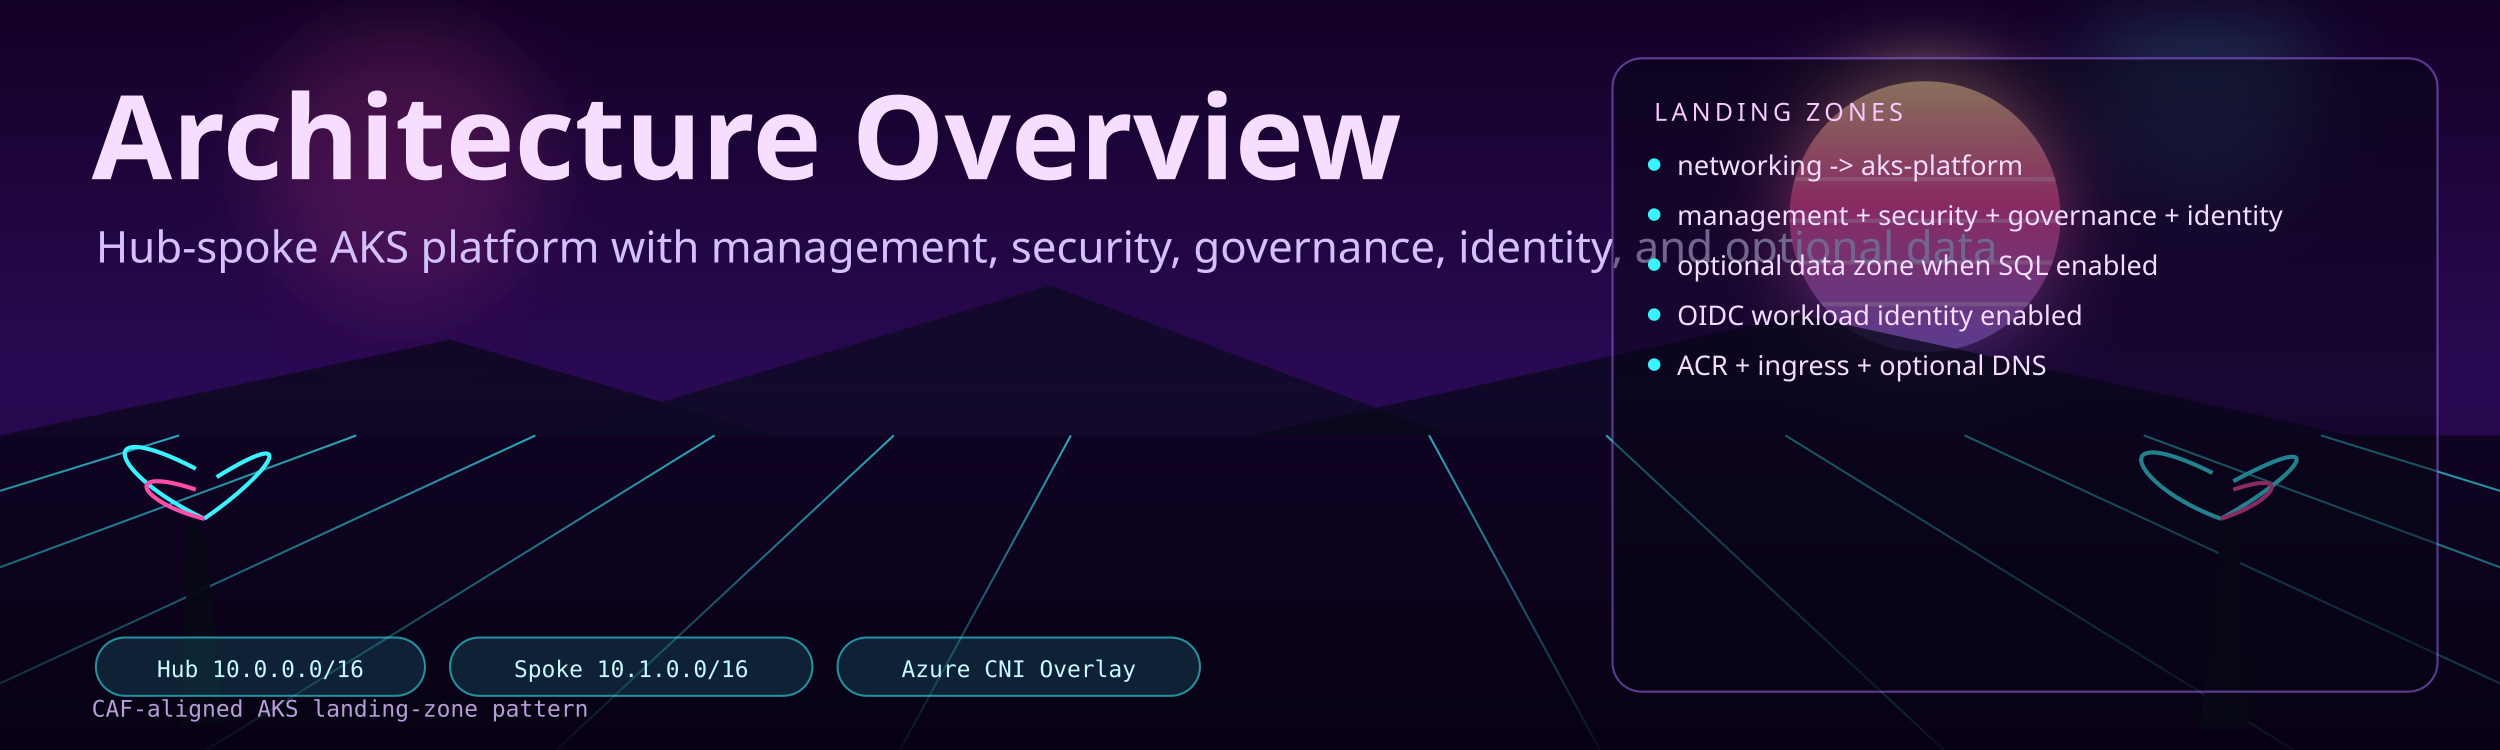
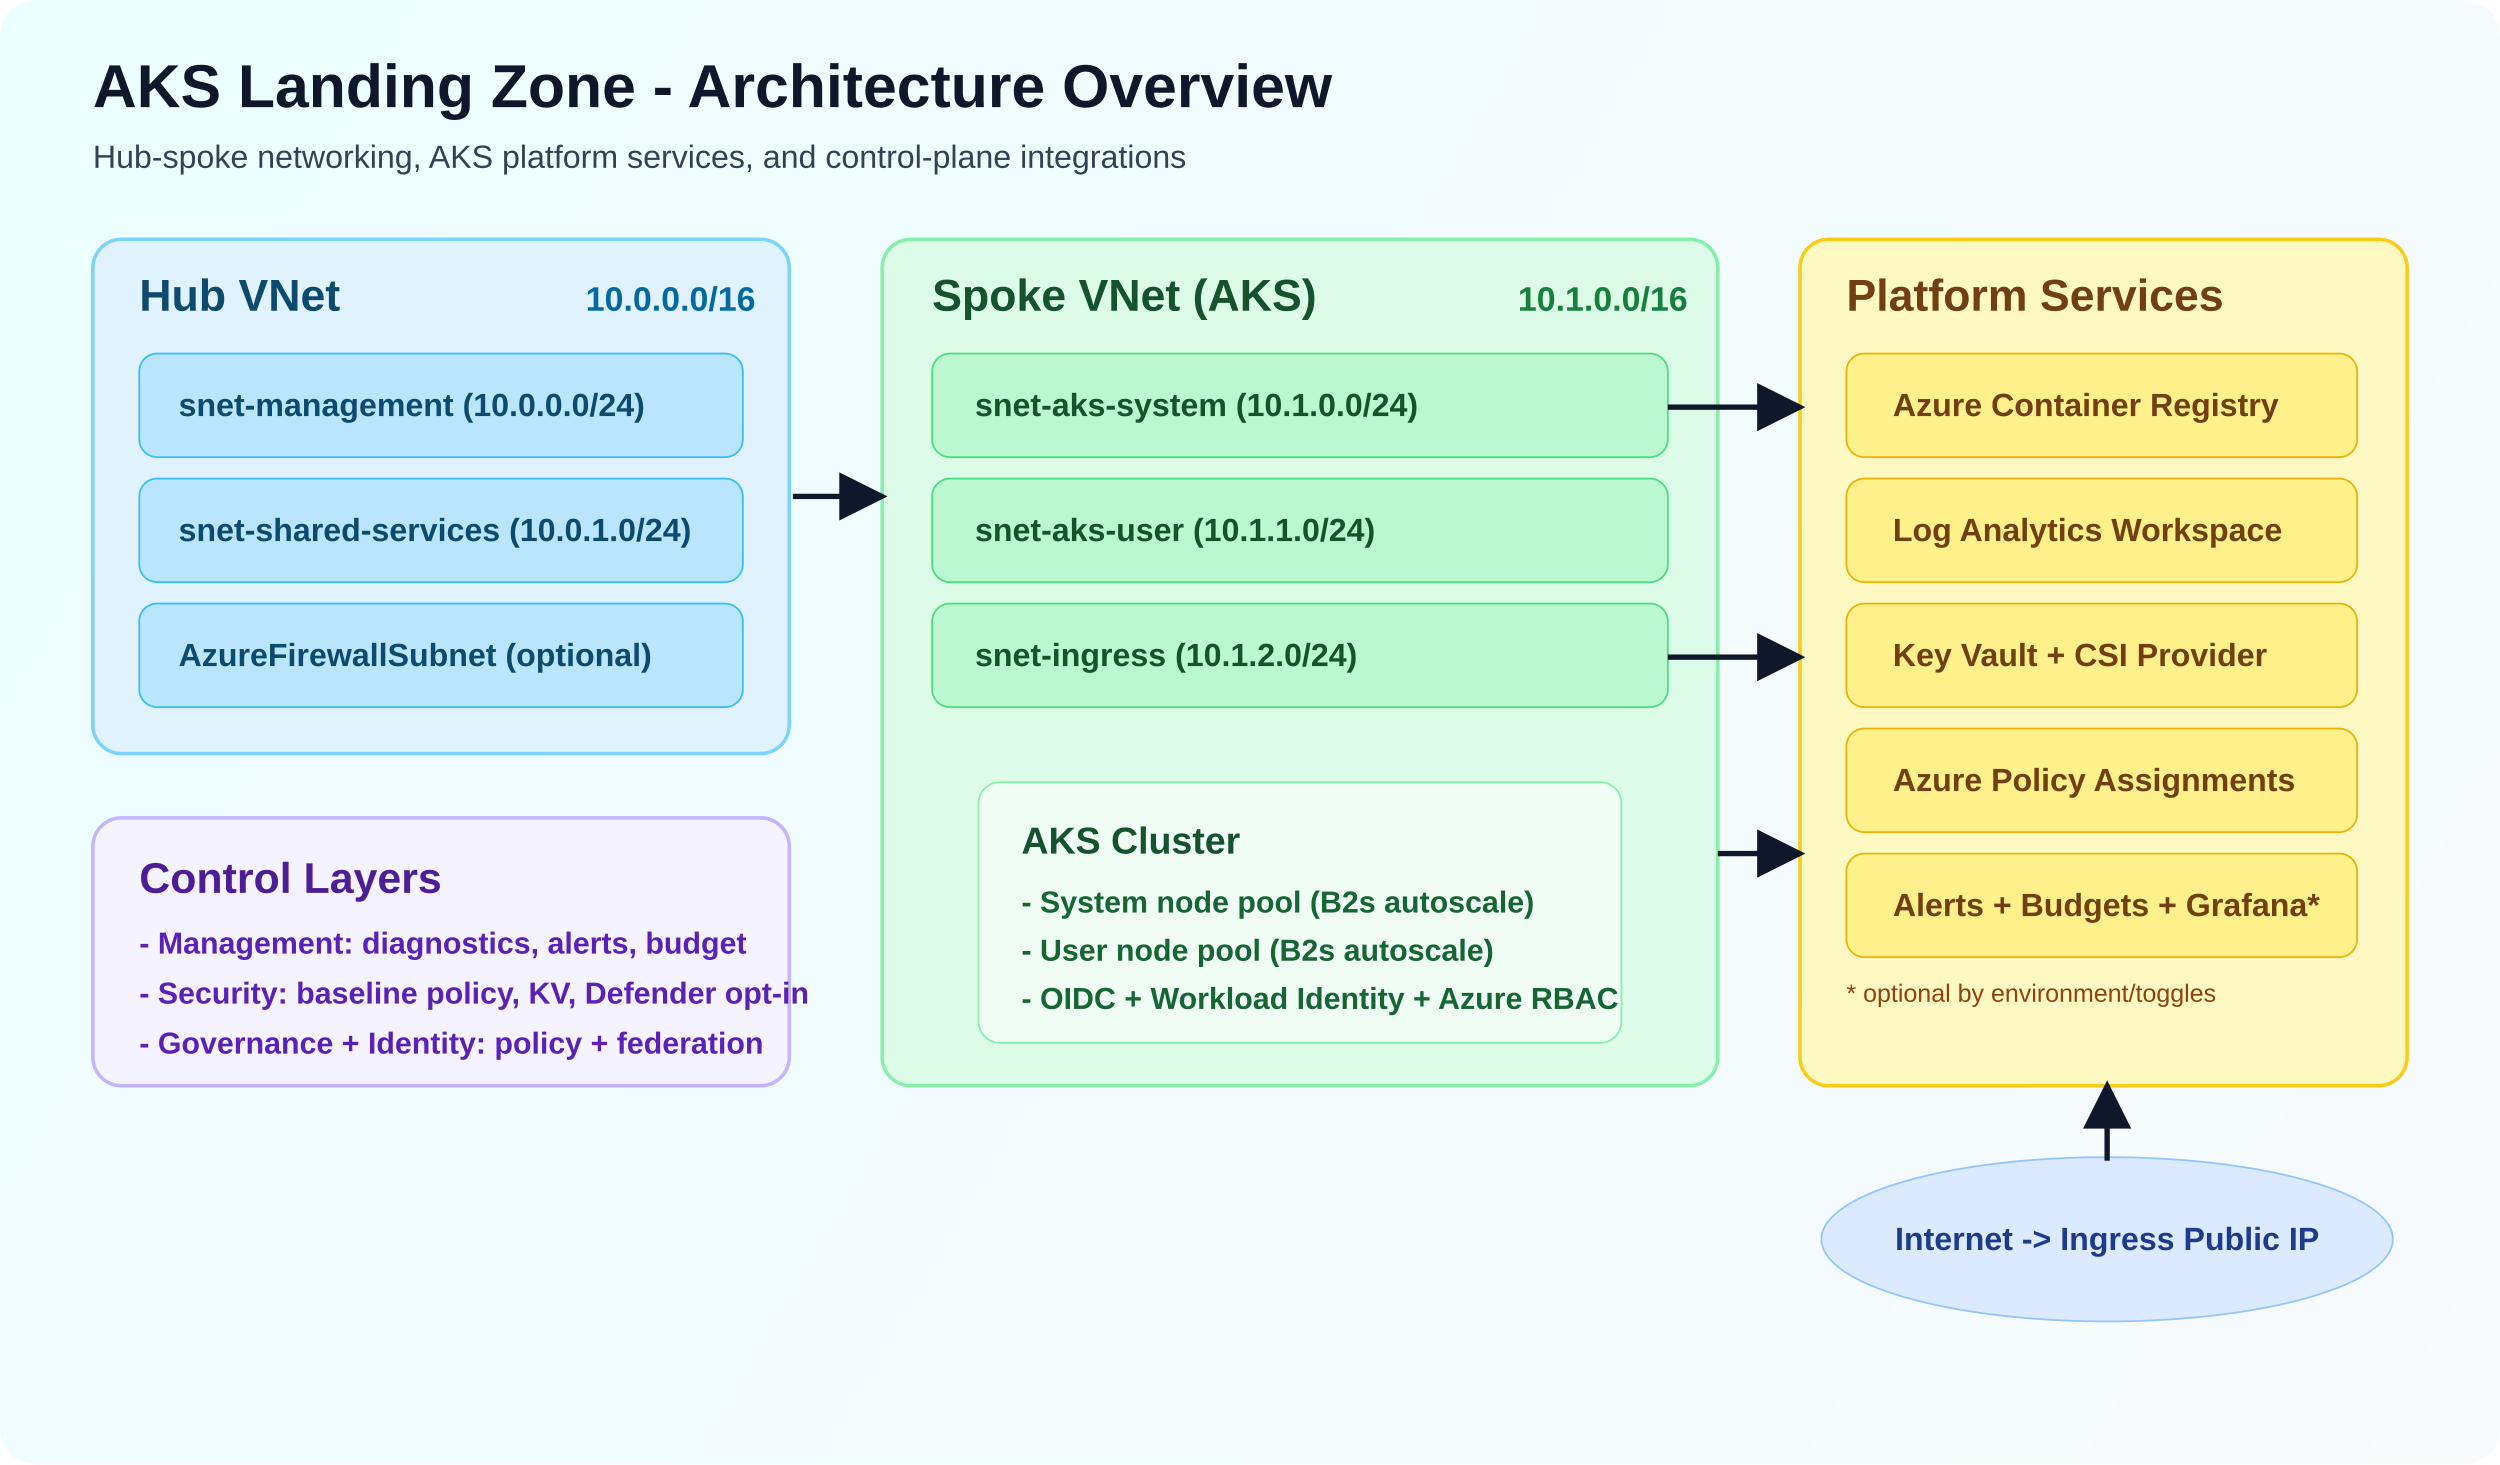
- <svg xmlns="http://www.w3.org/2000/svg" width="1200" height="360" viewBox="0 0 1200 360">
+ <svg xmlns="http://www.w3.org/2000/svg" width="1400" height="820" viewBox="0 0 1400 820" fill="none">
  <defs>
-     <linearGradient id="bg" x1="0" y1="0" x2="0" y2="1">
-       <stop offset="0%" stop-color="#120126" />
-       <stop offset="52%" stop-color="#2a0954" />
-       <stop offset="100%" stop-color="#070111" />
+     <linearGradient id="bg2" x1="0" y1="0" x2="1400" y2="820" gradientUnits="userSpaceOnUse">
+       <stop stop-color="#ECFEFF" />
+       <stop offset="1" stop-color="#F8FAFC" />
    </linearGradient>
-     <linearGradient id="sun" x1="0" y1="0" x2="0" y2="1">
-       <stop offset="0%" stop-color="#ffd29f" />
-       <stop offset="45%" stop-color="#ff4ea8" />
-       <stop offset="100%" stop-color="#a56fff" />
-     </linearGradient>
-     <linearGradient id="grid" x1="0" y1="0" x2="0" y2="1">
-       <stop offset="0%" stop-color="rgba(57,244,255,0.75)" />
-       <stop offset="100%" stop-color="rgba(57,244,255,0.05)" />
-     </linearGradient>
-     <filter id="softGlow" x="-40%" y="-40%" width="180%" height="180%">
-       <feGaussianBlur stdDeviation="20" />
-     </filter>
-     <clipPath id="sunClip">
-       <circle cx="924" cy="104" r="65" />
-     </clipPath>
+     <marker id="arrow" markerWidth="9" markerHeight="9" refX="8" refY="4.5" orient="auto">
+       <path d="M0,0 L9,4.5 L0,9 Z" fill="#0F172A" />
+     </marker>
  </defs>
-   <rect width="1200" height="360" fill="url(#bg)" />
-   <circle cx="924" cy="104" r="65" fill="url(#sun)" filter="url(#softGlow)" opacity="0.9" />
-   <circle cx="924" cy="104" r="65" fill="url(#sun)" />
-   <g clip-path="url(#sunClip)" stroke="rgba(255,255,255,0.35)" stroke-width="2">
-     <line x1="859" y1="86" x2="989" y2="86" />
-     <line x1="859" y1="106" x2="989" y2="106" />
-     <line x1="859" y1="126" x2="989" y2="126" />
-     <line x1="859" y1="146" x2="989" y2="146" />
-   </g>
-   <circle cx="192" cy="79" r="68" fill="rgba(255,78,168,0.18)" filter="url(#softGlow)" />
-   <circle cx="1056" cy="43" r="54" fill="rgba(57,244,255,0.14)" filter="url(#softGlow)" />
-   <polygon points="0,209 216,163 372,209" fill="rgba(8,8,22,0.7)" />
-   <polygon points="264,209 504,137 696,209" fill="rgba(14,10,36,0.82)" />
-   <polygon points="600,209 864,151 1128,209" fill="rgba(8,8,26,0.75)" />
-   <rect x="0" y="209" width="1200" height="151" fill="rgba(7,2,20,0.72)" />
-   <g stroke="url(#grid)" stroke-width="1" opacity="0.9">
-     <line x1="0" y1="217" x2="1200" y2="217" />
-     <line x1="0" y1="235" x2="1200" y2="235" />
-     <line x1="0" y1="253" x2="1200" y2="253" />
-     <line x1="0" y1="271" x2="1200" y2="271" />
-     <line x1="0" y1="289" x2="1200" y2="289" />
-     <line x1="0" y1="307" x2="1200" y2="307" />
-     <line x1="0" y1="325" x2="1200" y2="325" />
-     <line x1="0" y1="343" x2="1200" y2="343" />
-     <line x1="0" y1="209" x2="-570" y2="360" />
-     <line x1="86" y1="209" x2="-402" y2="360" />
-     <line x1="171" y1="209" x2="-237" y2="360" />
-     <line x1="257" y1="209" x2="-69" y2="360" />
-     <line x1="343" y1="209" x2="99" y2="360" />
-     <line x1="429" y1="209" x2="267" y2="360" />
-     <line x1="514" y1="209" x2="432" y2="360" />
-     <line x1="600" y1="209" x2="600" y2="360" />
-     <line x1="686" y1="209" x2="768" y2="360" />
-     <line x1="771" y1="209" x2="933" y2="360" />
-     <line x1="857" y1="209" x2="1101" y2="360" />
-     <line x1="943" y1="209" x2="1269" y2="360" />
-     <line x1="1029" y1="209" x2="1437" y2="360" />
-     <line x1="1114" y1="209" x2="1602" y2="360" />
-     <line x1="1200" y1="209" x2="1770" y2="360" />
-   </g>
-   <path d="M 86 348 C 94 249, 84 239, 98 255 L 108 348 Z" fill="rgba(8,8,22,0.92)" />
-   <path d="M 98 249 C 52 227, 44 199, 94 225" stroke="#39f4ff" stroke-width="2" fill="none" />
-   <path d="M 98 249 C 130 227, 146 203, 104 229" stroke="#39f4ff" stroke-width="2" fill="none" />
-   <path d="M 98 249 C 66 241, 58 223, 94 235" stroke="#ff4ea8" stroke-width="2" fill="none" />
-   <path d="M 1080 350 C 1070 253, 1082 233, 1066 255 L 1056 350 Z" fill="rgba(8,8,22,0.92)" />
-   <path d="M 1066 249 C 1022 233, 1010 201, 1062 227" stroke="#39f4ff" stroke-width="2" fill="none" />
-   <path d="M 1066 249 C 1106 227, 1120 205, 1072 231" stroke="#39f4ff" stroke-width="2" fill="none" />
-   <path d="M 1066 249 C 1092 241, 1102 225, 1072 235" stroke="#ff4ea8" stroke-width="2" fill="none" />
-   <text x="44" y="86" font-family="'Orbitron','Segoe UI',sans-serif" font-size="56" font-weight="700" fill="#f7ddff">Architecture Overview</text>
-   <text x="46" y="126" font-family="'Space Grotesk','Segoe UI',sans-serif" font-size="21" fill="#d4c0ff">Hub-spoke AKS platform with management, security, governance, identity, and optional data</text>
-   <g transform="translate(46,306)">
-     <rect width="158" height="28" rx="14" fill="rgba(57,244,255,0.13)" stroke="rgba(57,244,255,0.55)" />
-     <text x="79" y="19" text-anchor="middle" font-family="'IBM Plex Mono','Consolas',monospace" font-size="11" fill="#c7faff">Hub 10.0.0.0/16</text>
-   </g>
-   <g transform="translate(216,306)">
-     <rect width="174" height="28" rx="14" fill="rgba(57,244,255,0.13)" stroke="rgba(57,244,255,0.55)" />
-     <text x="87" y="19" text-anchor="middle" font-family="'IBM Plex Mono','Consolas',monospace" font-size="11" fill="#c7faff">Spoke 10.1.0.0/16</text>
-   </g>
-   <g transform="translate(402,306)">
-     <rect width="174" height="28" rx="14" fill="rgba(57,244,255,0.13)" stroke="rgba(57,244,255,0.55)" />
-     <text x="87" y="19" text-anchor="middle" font-family="'IBM Plex Mono','Consolas',monospace" font-size="11" fill="#c7faff">Azure CNI Overlay</text>
-   </g>
-   <g transform="translate(774,28)">
-     <rect width="396" height="304" rx="14" fill="rgba(7,5,20,0.48)" stroke="rgba(165,111,255,0.52)" />
-     <text x="20" y="30" font-family="'Orbitron','Segoe UI',sans-serif" font-size="12" letter-spacing="2" fill="#f9c8ff">LANDING ZONES</text>
-     <circle cx="20" cy="51" r="3" fill="#39f4ff" />
-     <text x="31" y="56" font-family="'Space Grotesk','Segoe UI',sans-serif" font-size="13" fill="#f3dcff">networking -&gt; aks-platform</text>
-     <circle cx="20" cy="75" r="3" fill="#39f4ff" />
-     <text x="31" y="80" font-family="'Space Grotesk','Segoe UI',sans-serif" font-size="13" fill="#f3dcff">management + security + governance + identity</text>
-     <circle cx="20" cy="99" r="3" fill="#39f4ff" />
-     <text x="31" y="104" font-family="'Space Grotesk','Segoe UI',sans-serif" font-size="13" fill="#f3dcff">optional data zone when SQL enabled</text>
-     <circle cx="20" cy="123" r="3" fill="#39f4ff" />
-     <text x="31" y="128" font-family="'Space Grotesk','Segoe UI',sans-serif" font-size="13" fill="#f3dcff">OIDC workload identity enabled</text>
-     <circle cx="20" cy="147" r="3" fill="#39f4ff" />
-     <text x="31" y="152" font-family="'Space Grotesk','Segoe UI',sans-serif" font-size="13" fill="#f3dcff">ACR + ingress + optional DNS</text>
-   </g>
-   <text x="44" y="344" font-family="'IBM Plex Mono','Consolas',monospace" font-size="11" fill="#b89ed8">CAF-aligned AKS landing-zone pattern</text>
+   <rect width="1400" height="820" rx="20" fill="url(#bg2)" />
+   <text x="52" y="60" fill="#0F172A" font-family="Segoe UI, Arial, sans-serif" font-size="34" font-weight="700">AKS Landing Zone - Architecture Overview</text>
+   <text x="52" y="94" fill="#334155" font-family="Segoe UI, Arial, sans-serif" font-size="18" font-weight="500">
+     Hub-spoke networking, AKS platform services, and control-plane integrations
+   </text>
+   <rect x="52" y="134" width="390" height="288" rx="16" fill="#E0F2FE" stroke="#7DD3FC" stroke-width="2" />
+   <text x="78" y="174" fill="#0C4A6E" font-family="Segoe UI, Arial, sans-serif" font-size="25" font-weight="700">Hub VNet</text>
+   <text x="328" y="174" fill="#0369A1" font-family="Segoe UI, Arial, sans-serif" font-size="19" font-weight="600">10.0.0.0/16</text>
+   <rect x="78" y="198" width="338" height="58" rx="10" fill="#BAE6FD" stroke="#38BDF8" />
+   <text x="100" y="233" fill="#0C4A6E" font-family="Segoe UI, Arial, sans-serif" font-size="18" font-weight="600">snet-management (10.0.0.0/24)</text>
+   <rect x="78" y="268" width="338" height="58" rx="10" fill="#BAE6FD" stroke="#38BDF8" />
+   <text x="100" y="303" fill="#0C4A6E" font-family="Segoe UI, Arial, sans-serif" font-size="18" font-weight="600">snet-shared-services (10.0.1.0/24)</text>
+   <rect x="78" y="338" width="338" height="58" rx="10" fill="#BAE6FD" stroke="#38BDF8" />
+   <text x="100" y="373" fill="#0C4A6E" font-family="Segoe UI, Arial, sans-serif" font-size="18" font-weight="600">AzureFirewallSubnet (optional)</text>
+   <rect x="494" y="134" width="468" height="474" rx="16" fill="#DCFCE7" stroke="#86EFAC" stroke-width="2" />
+   <text x="522" y="174" fill="#14532D" font-family="Segoe UI, Arial, sans-serif" font-size="25" font-weight="700">Spoke VNet (AKS)</text>
+   <text x="850" y="174" fill="#15803D" font-family="Segoe UI, Arial, sans-serif" font-size="19" font-weight="600">10.1.0.0/16</text>
+   <rect x="522" y="198" width="412" height="58" rx="10" fill="#BBF7D0" stroke="#4ADE80" />
+   <text x="546" y="233" fill="#14532D" font-family="Segoe UI, Arial, sans-serif" font-size="18" font-weight="600">snet-aks-system (10.1.0.0/24)</text>
+   <rect x="522" y="268" width="412" height="58" rx="10" fill="#BBF7D0" stroke="#4ADE80" />
+   <text x="546" y="303" fill="#14532D" font-family="Segoe UI, Arial, sans-serif" font-size="18" font-weight="600">snet-aks-user (10.1.1.0/24)</text>
+   <rect x="522" y="338" width="412" height="58" rx="10" fill="#BBF7D0" stroke="#4ADE80" />
+   <text x="546" y="373" fill="#14532D" font-family="Segoe UI, Arial, sans-serif" font-size="18" font-weight="600">snet-ingress (10.1.2.0/24)</text>
+   <rect x="548" y="438" width="360" height="146" rx="12" fill="#F0FDF4" stroke="#86EFAC" />
+   <text x="572" y="478" fill="#14532D" font-family="Segoe UI, Arial, sans-serif" font-size="21" font-weight="700">AKS Cluster</text>
+   <text x="572" y="511" fill="#166534" font-family="Segoe UI, Arial, sans-serif" font-size="17" font-weight="600">- System node pool (B2s autoscale)</text>
+   <text x="572" y="538" fill="#166534" font-family="Segoe UI, Arial, sans-serif" font-size="17" font-weight="600">- User node pool (B2s autoscale)</text>
+   <text x="572" y="565" fill="#166534" font-family="Segoe UI, Arial, sans-serif" font-size="17" font-weight="600">- OIDC + Workload Identity + Azure RBAC</text>
+   <rect x="1008" y="134" width="340" height="474" rx="16" fill="#FEF9C3" stroke="#FACC15" stroke-width="2" />
+   <text x="1034" y="174" fill="#713F12" font-family="Segoe UI, Arial, sans-serif" font-size="25" font-weight="700">Platform Services</text>
+   <rect x="1034" y="198" width="286" height="58" rx="10" fill="#FEF08A" stroke="#EAB308" />
+   <text x="1060" y="233" fill="#713F12" font-family="Segoe UI, Arial, sans-serif" font-size="18" font-weight="600">Azure Container Registry</text>
+   <rect x="1034" y="268" width="286" height="58" rx="10" fill="#FEF08A" stroke="#EAB308" />
+   <text x="1060" y="303" fill="#713F12" font-family="Segoe UI, Arial, sans-serif" font-size="18" font-weight="600">Log Analytics Workspace</text>
+   <rect x="1034" y="338" width="286" height="58" rx="10" fill="#FEF08A" stroke="#EAB308" />
+   <text x="1060" y="373" fill="#713F12" font-family="Segoe UI, Arial, sans-serif" font-size="18" font-weight="600">Key Vault + CSI Provider</text>
+   <rect x="1034" y="408" width="286" height="58" rx="10" fill="#FEF08A" stroke="#EAB308" />
+   <text x="1060" y="443" fill="#713F12" font-family="Segoe UI, Arial, sans-serif" font-size="18" font-weight="600">Azure Policy Assignments</text>
+   <rect x="1034" y="478" width="286" height="58" rx="10" fill="#FEF08A" stroke="#EAB308" />
+   <text x="1060" y="513" fill="#713F12" font-family="Segoe UI, Arial, sans-serif" font-size="18" font-weight="600">Alerts + Budgets + Grafana*</text>
+   <text x="1034" y="561" fill="#92400E" font-family="Segoe UI, Arial, sans-serif" font-size="14" font-weight="500">* optional by environment/toggles</text>
+   <ellipse cx="1180" cy="694" rx="160" ry="46" fill="#DBEAFE" stroke="#93C5FD" />
+   <text x="1180" y="700" text-anchor="middle" fill="#1E3A8A" font-family="Segoe UI, Arial, sans-serif" font-size="18" font-weight="700">
+     Internet -&gt; Ingress Public IP
+   </text>
+   <line x1="444" y1="278" x2="494" y2="278" stroke="#0F172A" stroke-width="3" marker-end="url(#arrow)" />
+   <line x1="962" y1="478" x2="1008" y2="478" stroke="#0F172A" stroke-width="3" marker-end="url(#arrow)" />
+   <line x1="1180" y1="650" x2="1180" y2="608" stroke="#0F172A" stroke-width="3" marker-end="url(#arrow)" />
+   <line x1="934" y1="368" x2="1008" y2="368" stroke="#0F172A" stroke-width="3" marker-end="url(#arrow)" />
+   <line x1="934" y1="228" x2="1008" y2="228" stroke="#0F172A" stroke-width="3" marker-end="url(#arrow)" />
+   <rect x="52" y="458" width="390" height="150" rx="16" fill="#F5F3FF" stroke="#C4B5FD" stroke-width="2" />
+   <text x="78" y="500" fill="#4C1D95" font-family="Segoe UI, Arial, sans-serif" font-size="24" font-weight="700">Control Layers</text>
+   <text x="78" y="534" fill="#5B21B6" font-family="Segoe UI, Arial, sans-serif" font-size="17" font-weight="600">- Management: diagnostics, alerts, budget</text>
+   <text x="78" y="562" fill="#5B21B6" font-family="Segoe UI, Arial, sans-serif" font-size="17" font-weight="600">- Security: baseline policy, KV, Defender opt-in</text>
+   <text x="78" y="590" fill="#5B21B6" font-family="Segoe UI, Arial, sans-serif" font-size="17" font-weight="600">- Governance + Identity: policy + federation</text>
</svg>
